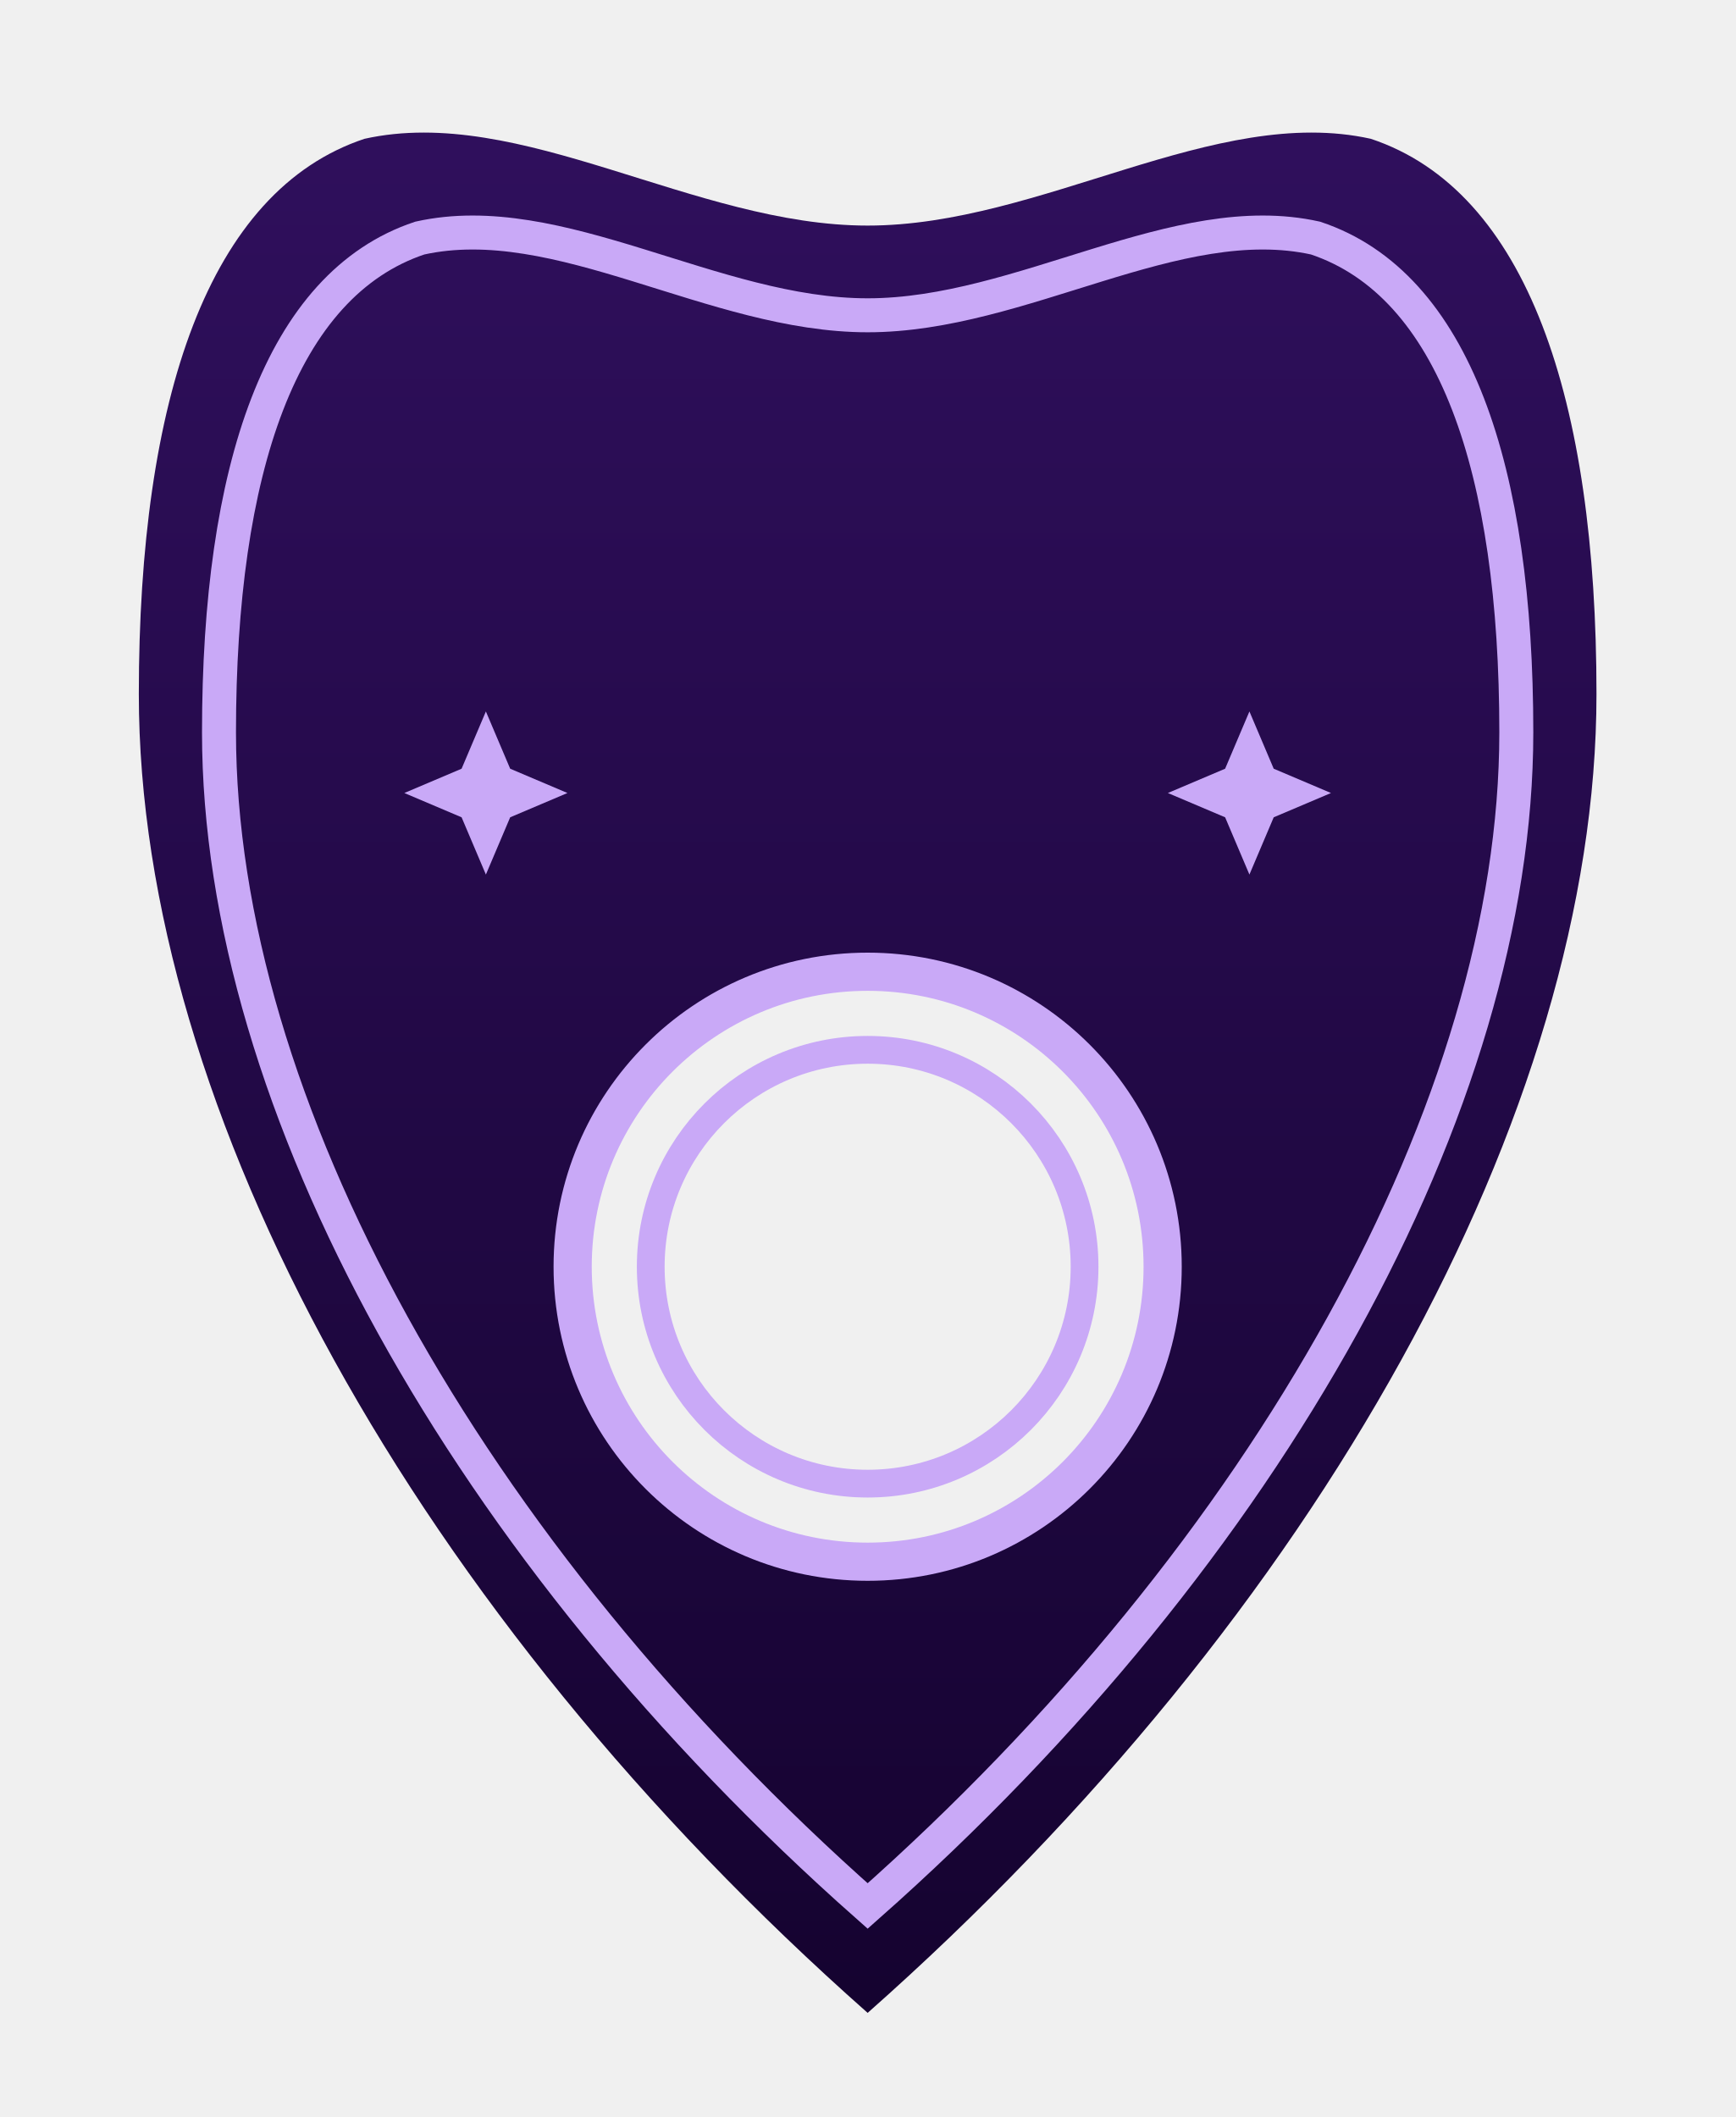
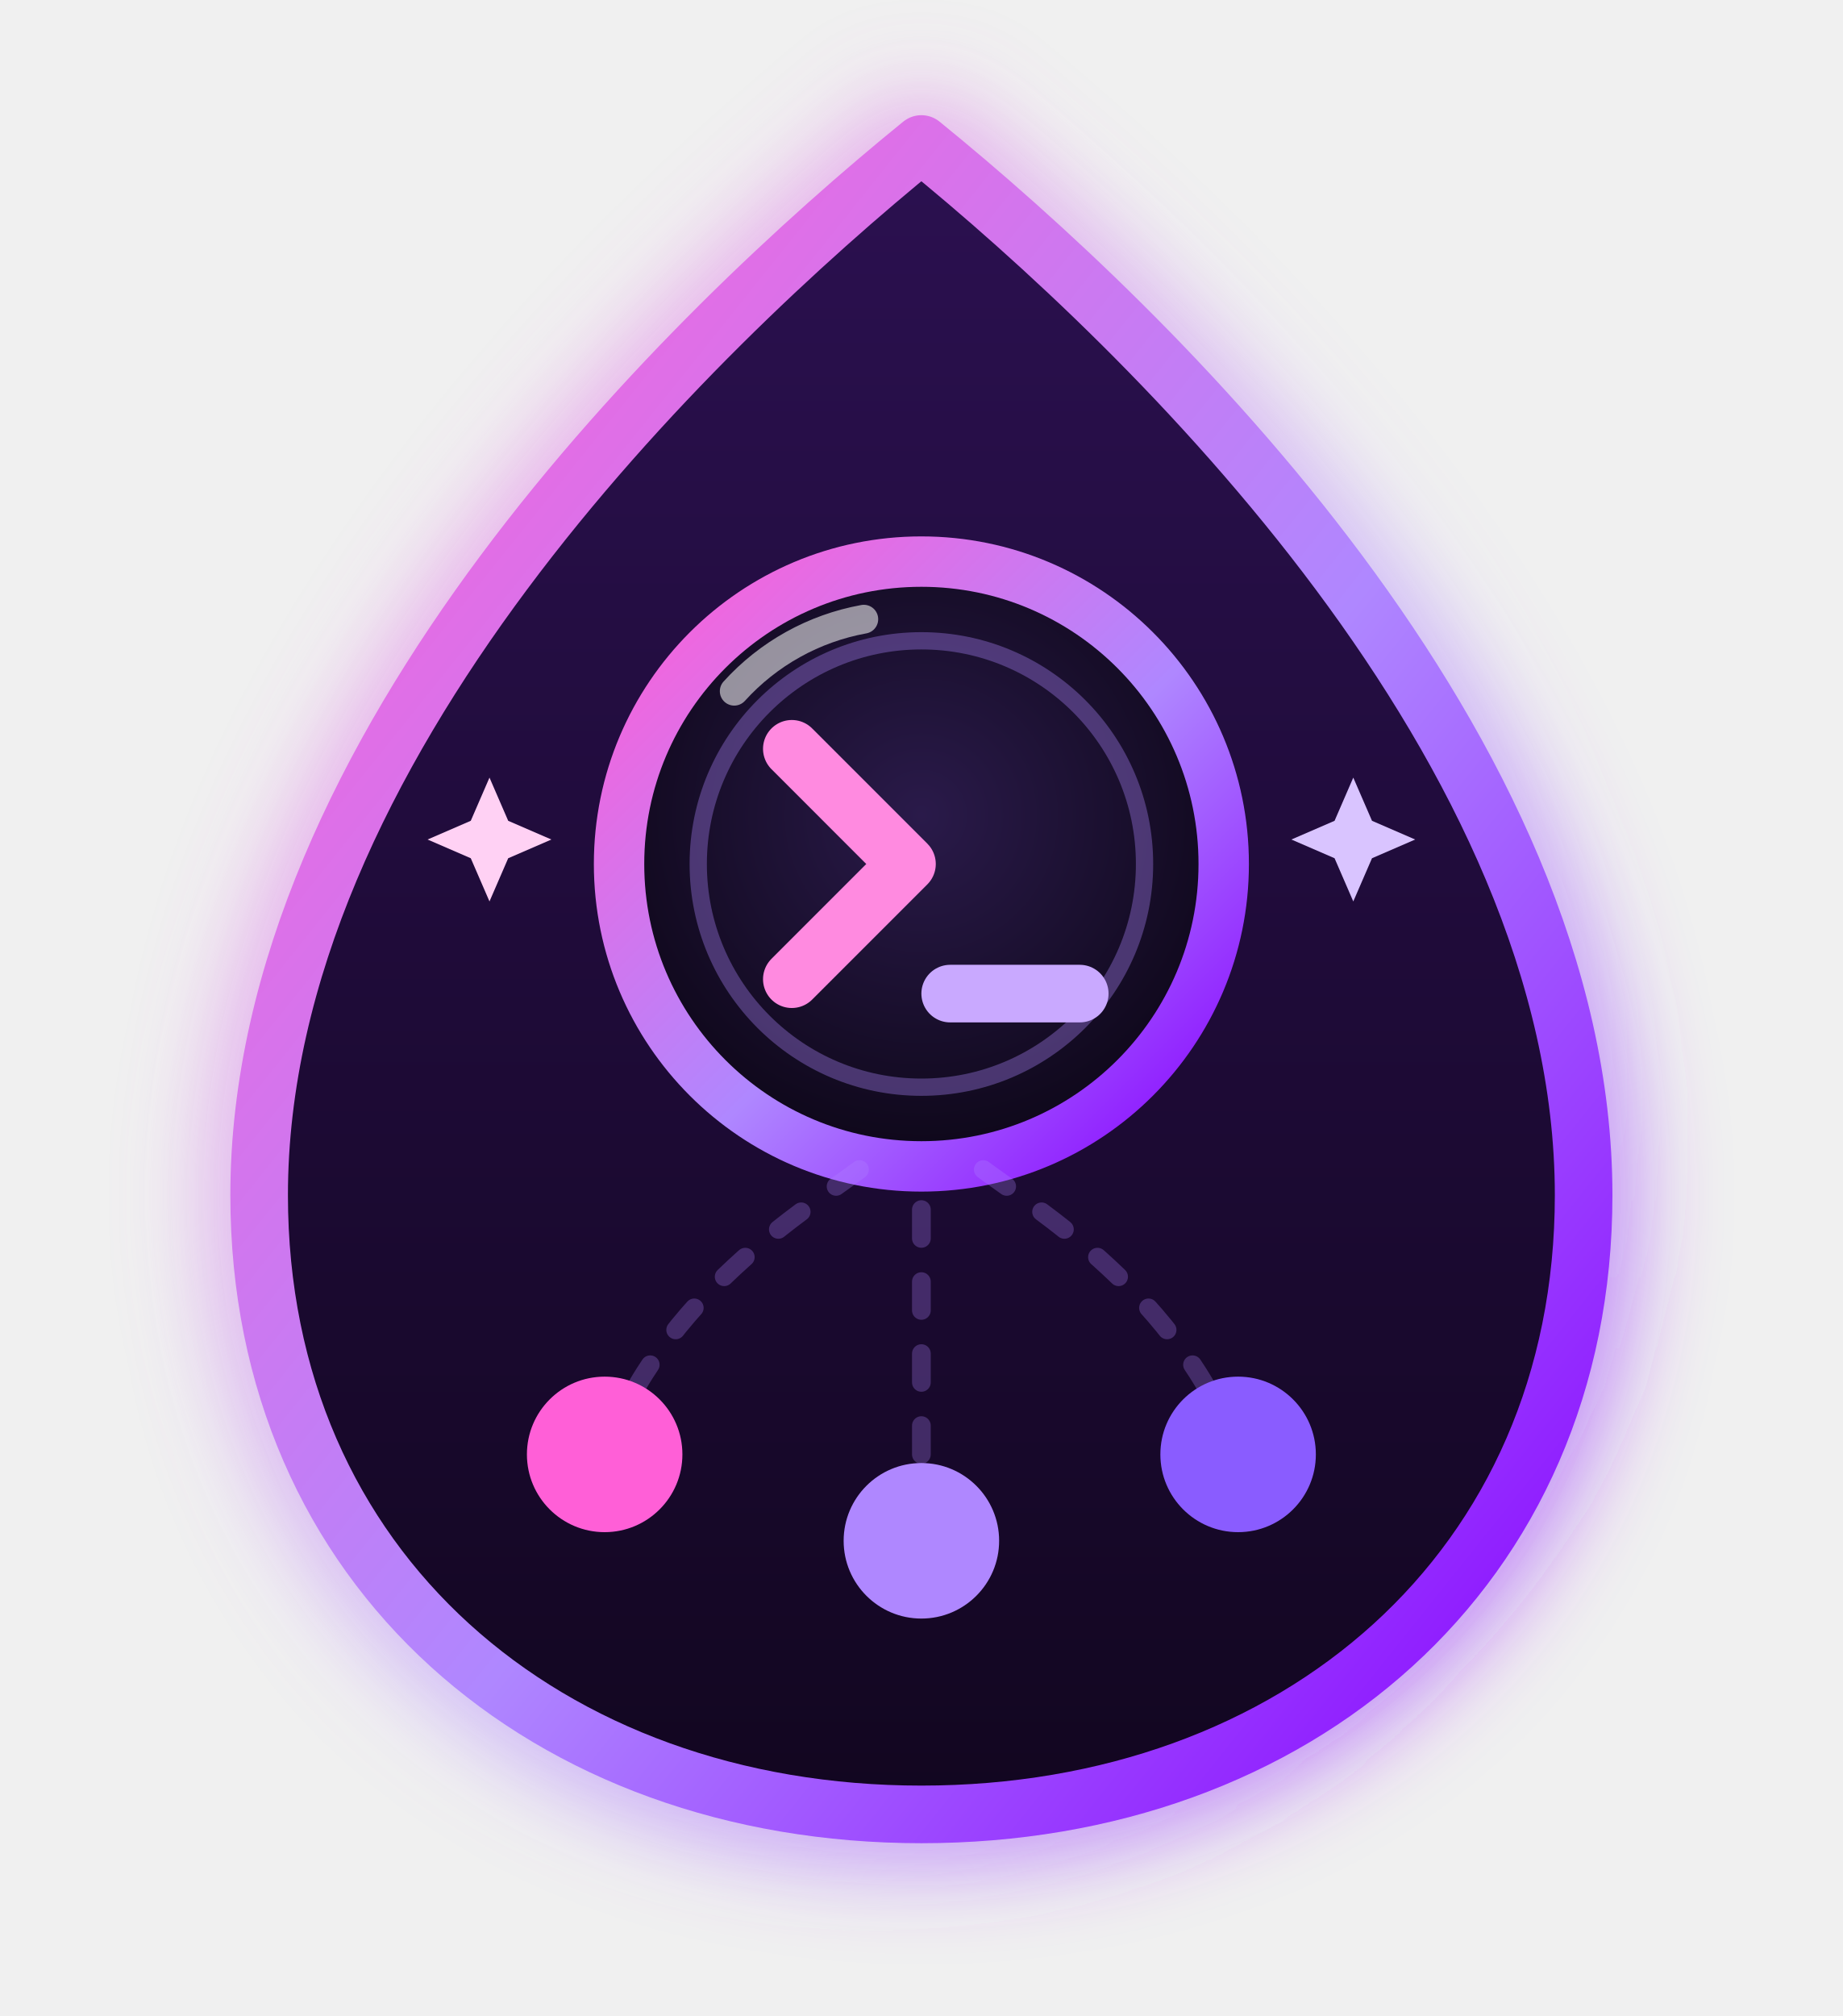
- <svg xmlns="http://www.w3.org/2000/svg" viewBox="0 0 100 122" role="img" aria-label="ouija planchette logo">
+ <svg xmlns="http://www.w3.org/2000/svg" viewBox="-4 -2 128 140" role="img" aria-label="ouija: a planchette with a terminal prompt in its lens">
  <defs>
-     <linearGradient id="dp" x1="0" y1="0" x2="0" y2="1">
-       <stop offset="0" stop-color="#2f0f5c" />
-       <stop offset="1" stop-color="#150330" />
+     <linearGradient id="edge" x1="0" y1="0" x2="1" y2="1">
+       <stop offset="0" stop-color="#ff5fd7" />
+       <stop offset=".55" stop-color="#af87ff" />
+       <stop offset="1" stop-color="#8700ff" />
    </linearGradient>
+     <linearGradient id="body" x1="0" y1="0" x2="0" y2="1">
+       <stop offset="0" stop-color="#2b1050" />
+       <stop offset="1" stop-color="#120620" />
+     </linearGradient>
+     <radialGradient id="lens" cx=".5" cy=".42" r=".6">
+       <stop offset="0" stop-color="#2a1a4a" />
+       <stop offset="1" stop-color="#0c0616" />
+     </radialGradient>
+     <filter id="glow" x="-30%" y="-30%" width="160%" height="160%">
+       <feGaussianBlur stdDeviation="3.4" />
+     </filter>
  </defs>
-   <path fill="url(#dp)" fill-rule="evenodd" d="M21 8 C12 11 8 23 8 40 C8 64 24 93 50 116 C76 93 92 64 92 40 C92 23 88 11 79 8 C70 6 60 13 50 13 C40 13 30 6 21 8 Z            M50 56 A17 17 0 1 0 50 90 A17 17 0 1 0 50 56 Z" />
-   <path transform="translate(50 60) scale(0.89) translate(-50 -60)" d="M21 8 C12 11 8 23 8 40 C8 64 24 93 50 116 C76 93 92 64 92 40 C92 23 88 11 79 8 C70 6 60 13 50 13 C40 13 30 6 21 8 Z" fill="none" stroke="#c9a9f7" stroke-width="2.2" />
-   <circle cx="50" cy="73" r="17" fill="none" stroke="#c9a9f7" stroke-width="2.2" />
-   <circle cx="50" cy="73" r="12.5" fill="none" stroke="#c9a9f7" stroke-width="1.6" />
-   <path fill="#c9a9f7" d="M50 31 a7.2 7.2 0 1 0 0 14.4 a5.4 5.4 0 1 1 0 -14.4 z" />
-   <g fill="#c9a9f7">
-     <path d="M28 41 l1.4 3.3 3.3 1.4 -3.3 1.4 -1.4 3.3 -1.4 -3.3 -3.3 -1.4 3.3 -1.4 z" />
-     <path d="M72 41 l1.4 3.3 3.3 1.4 -3.3 1.4 -1.4 3.3 -1.4 -3.3 -3.3 -1.4 3.3 -1.4 z" />
-   </g>
+   <path d="M60 8 C76 21 106 50 106 81 C106 107 86 124 60 124 C34 124 14 107 14 81 C14 50 44 21 60 8 Z" fill="none" stroke="url(#edge)" stroke-width="5" stroke-opacity=".75" filter="url(#glow)" />
+   <path fill="url(#body)" stroke="url(#edge)" stroke-width="4" stroke-linejoin="round" d="M60 8 C76 21 106 50 106 81 C106 107 86 124 60 124 C34 124 14 107 14 81 C14 50 44 21 60 8 Z" />
+   <circle cx="60" cy="58" r="21" fill="url(#lens)" stroke="url(#edge)" stroke-width="3.5" />
+   <circle cx="60" cy="58" r="15.5" fill="none" stroke="#af87ff" stroke-opacity=".35" stroke-width="1.2" />
+   <path d="M51 50 L59 58 L51 66" fill="none" stroke="#ff8ae0" stroke-width="4" stroke-linecap="round" stroke-linejoin="round" />
+   <path d="M62 67 H71" stroke="#c9a9ff" stroke-width="4" stroke-linecap="round" />
+   <path d="M47 46 A16 16 0 0 1 56 41" fill="none" stroke="#ffffff" stroke-opacity=".55" stroke-width="2" stroke-linecap="round" />
+   <path d="M38 99 C42 88 52 82 56 79 M82 99 C78 88 68 82 64 79 M60 104 V80" fill="none" stroke="#af87ff" stroke-opacity=".28" stroke-width="1.3" stroke-dasharray="2 3" stroke-linecap="round" />
+   <circle cx="38" cy="99" r="5.4" fill="#ff5fd7" />
+   <circle cx="60" cy="105" r="5.4" fill="#af87ff" />
+   <circle cx="82" cy="99" r="5.4" fill="#8a5cff" />
+   <path fill="#ffd1f4" d="M30 52 l1.3 3 3 1.3 -3 1.3 -1.3 3 -1.3 -3 -3 -1.3 3 -1.3 z" />
+   <path fill="#d9c4ff" d="M90 52 l1.3 3 3 1.3 -3 1.3 -1.3 3 -1.3 -3 -3 -1.3 3 -1.3 z" />
</svg>
